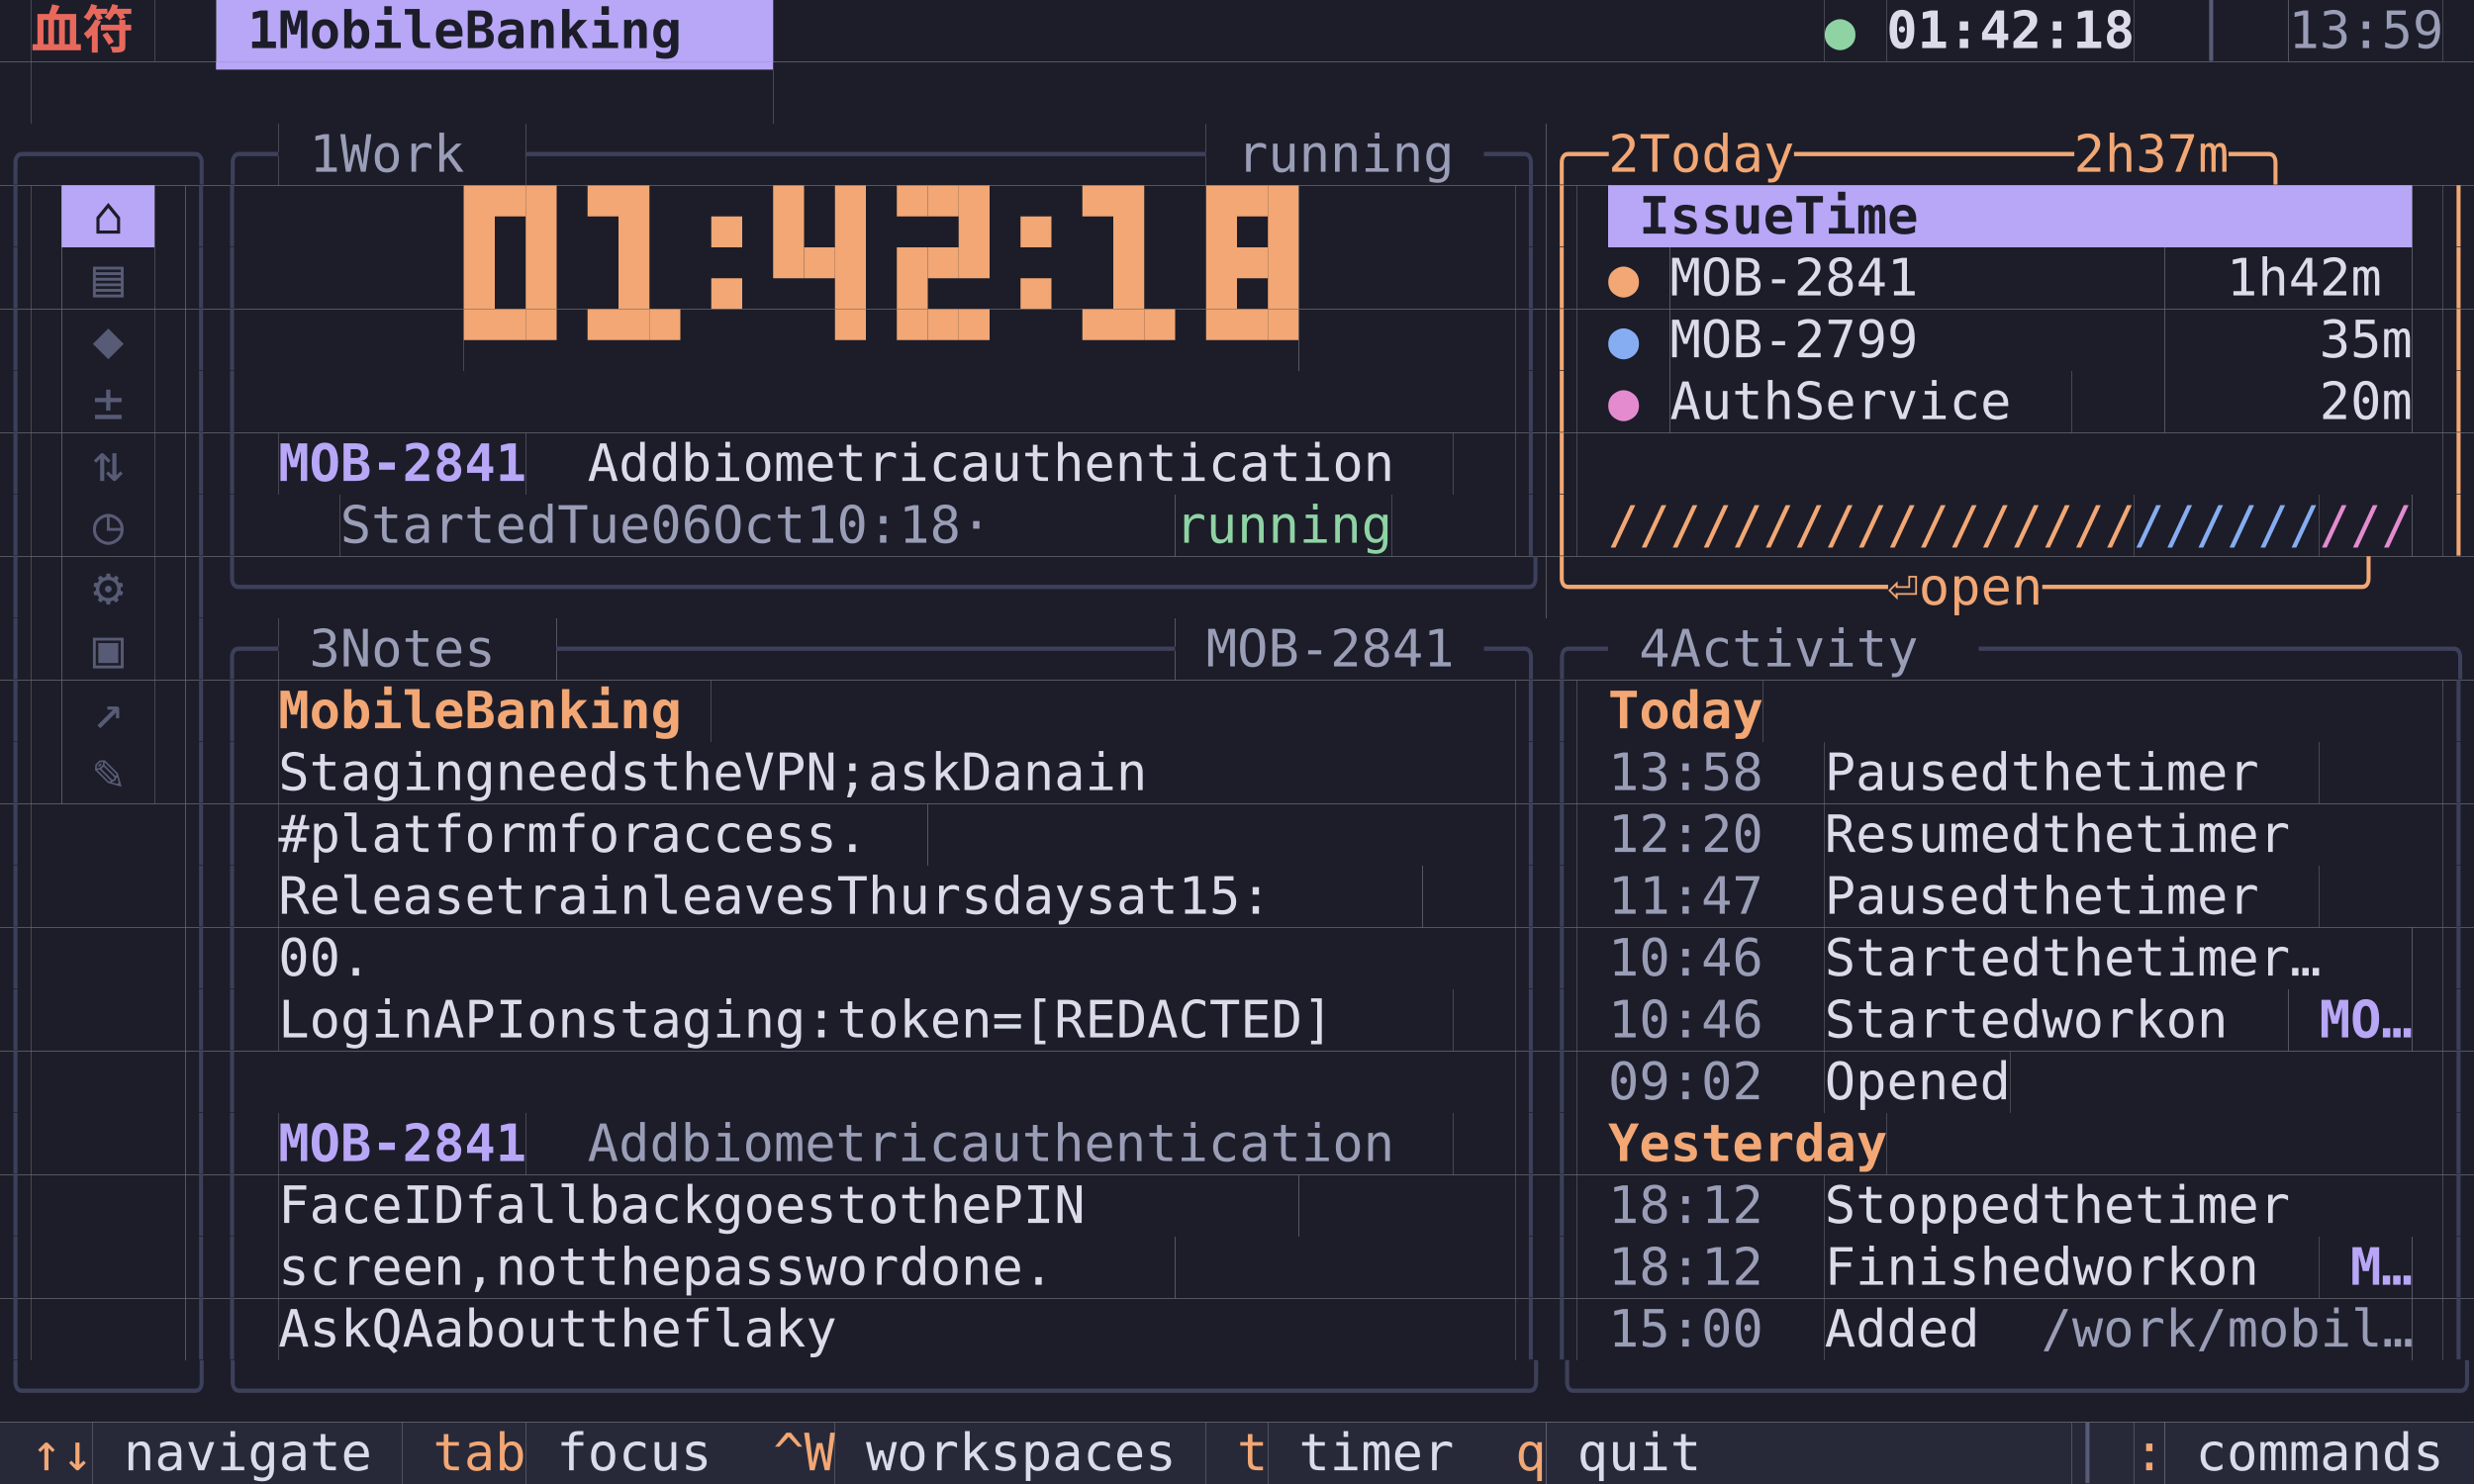
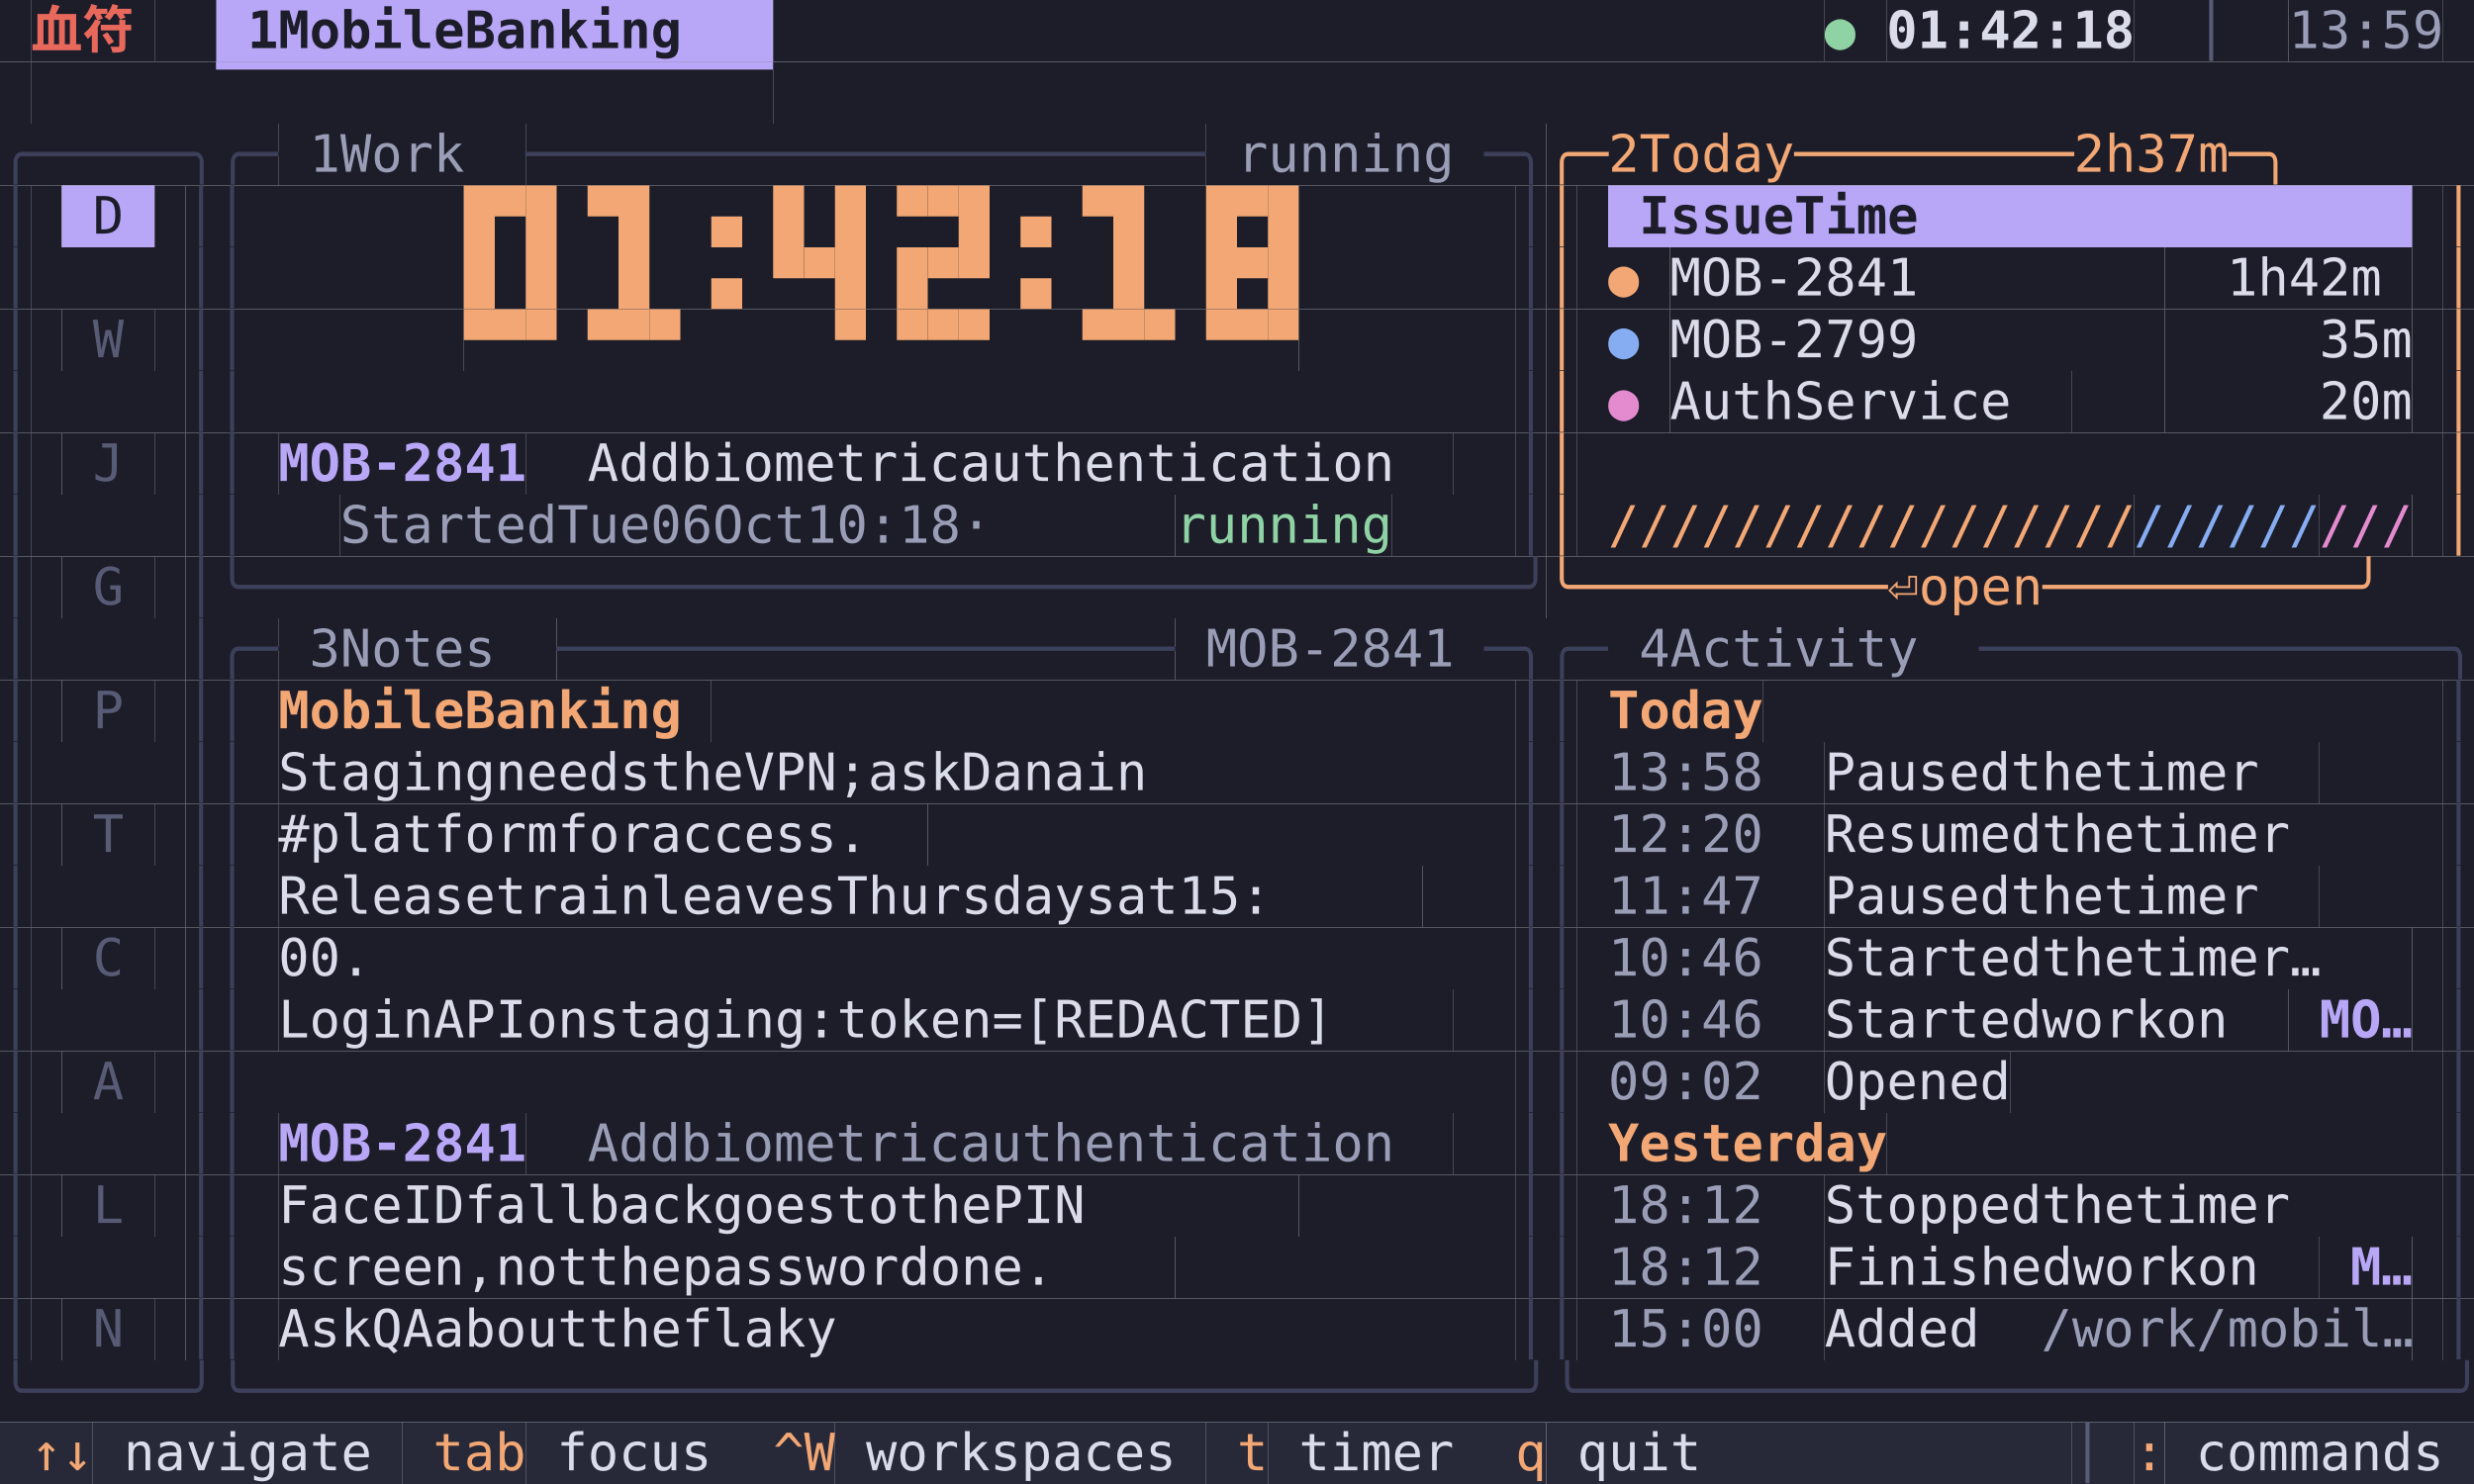
<svg xmlns="http://www.w3.org/2000/svg" width="720" height="432" viewBox="0 0 720 432" font-family="Menlo, 'DejaVu Sans Mono', 'Hiragino Sans GB', 'Noto Sans CJK SC', 'PingFang SC', monospace" font-size="15">
  <rect x="0" y="0" width="9" height="18" fill="#1c1d29" />
  <rect x="9" y="0" width="36" height="18" fill="#1c1d29" />
  <text x="9 27" y="14" fill="#e8685c" font-weight="bold">血符</text>
  <rect x="45" y="0" width="18" height="18" fill="#1c1d29" />
  <rect x="63" y="0" width="162" height="18" fill="#b8a6f6" />
  <text x="72 90 99 108 117 126 135 153 162 171 180 189 198 207" y="14" fill="#1c1d29" font-weight="bold">1MobileBanking</text>
  <rect x="225" y="0" width="306" height="18" fill="#1c1d29" />
  <rect x="531" y="0" width="18" height="18" fill="#1c1d29" />
  <text x="531" y="14" fill="#8fd3a4">●</text>
  <rect x="549" y="0" width="72" height="18" fill="#1c1d29" />
  <text x="549 558 567 576 585 594 603 612" y="14" fill="#dadcea" font-weight="bold">01:42:18</text>
  <rect x="621" y="0" width="45" height="18" fill="#1c1d29" />
  <text x="639" y="14" fill="#585b75">│</text>
  <rect x="666" y="0" width="45" height="18" fill="#1c1d29" />
  <text x="666 675 684 693 702" y="14" fill="#9a9db6">13:59</text>
  <rect x="711" y="0" width="9" height="18" fill="#1c1d29" />
  <rect x="0" y="18" width="9" height="18" fill="#1c1d29" />
  <rect x="9" y="18" width="216" height="18" fill="#1c1d29" />
  <text x="63 72 81 90 99 108 117 126 135 144 153 162 171 180 189 198 207 216" y="32" fill="#b8a6f6">▔▔▔▔▔▔▔▔▔▔▔▔▔▔▔▔▔▔</text>
  <rect x="225" y="18" width="495" height="18" fill="#1c1d29" />
  <rect x="0" y="36" width="81" height="18" fill="#1c1d29" />
  <text x="0 9 18 27 36 45 54 63 72" y="50" fill="#3d405a">╭─────╮╭─</text>
  <rect x="81" y="36" width="72" height="18" fill="#1c1d29" />
  <text x="90 108 117 126 135" y="50" fill="#9a9db6">1Work</text>
  <rect x="153" y="36" width="198" height="18" fill="#1c1d29" />
  <text x="153 162 171 180 189 198 207 216 225 234 243 252 261 270 279 288 297 306 315 324 333 342" y="50" fill="#3d405a">──────────────────────</text>
  <rect x="351" y="36" width="81" height="18" fill="#1c1d29" />
  <text x="360 369 378 387 396 405 414" y="50" fill="#9a9db6">running</text>
  <rect x="432" y="36" width="18" height="18" fill="#1c1d29" />
  <text x="432 441" y="50" fill="#3d405a">─╮</text>
  <rect x="450" y="36" width="270" height="18" fill="#1c1d29" />
  <text x="450 459 477 495 504 513 522 531 549 558 567 576 585 594 603 612 621 639 648 666 675 684 702 711" y="50" fill="#f2a774">╭─2Today─────────2h37m─╮</text>
  <rect x="0" y="54" width="9" height="18" fill="#1c1d29" />
  <text x="0" y="68" fill="#3d405a">│</text>
  <rect x="9" y="54" width="9" height="18" fill="#1c1d29" />
  <rect x="18" y="54" width="27" height="18" fill="#b8a6f6" />
-   <text x="27" y="68" fill="#1c1d29">⌂</text>
+   <text x="27" y="68" fill="#1c1d29">D</text>
  <rect x="45" y="54" width="9" height="18" fill="#1c1d29" />
  <rect x="54" y="54" width="18" height="18" fill="#1c1d29" />
  <text x="54 63" y="68" fill="#3d405a">││</text>
  <rect x="72" y="54" width="63" height="18" fill="#1c1d29" />
  <rect x="135" y="54" width="243" height="18" fill="#1c1d29" />
  <rect x="135" y="54" width="9" height="18" fill="#f2a774" />
  <rect x="144" y="54" width="9" height="9" fill="#f2a774" />
  <rect x="153" y="54" width="9" height="18" fill="#f2a774" />
  <rect x="171" y="54" width="9" height="9" fill="#f2a774" />
  <rect x="180" y="54" width="9" height="18" fill="#f2a774" />
  <rect x="207" y="63" width="9" height="9" fill="#f2a774" />
  <rect x="225" y="54" width="9" height="18" fill="#f2a774" />
  <rect x="243" y="54" width="9" height="18" fill="#f2a774" />
  <rect x="261" y="54" width="9" height="9" fill="#f2a774" />
  <rect x="270" y="54" width="9" height="9" fill="#f2a774" />
  <rect x="279" y="54" width="9" height="18" fill="#f2a774" />
  <rect x="297" y="63" width="9" height="9" fill="#f2a774" />
  <rect x="315" y="54" width="9" height="9" fill="#f2a774" />
  <rect x="324" y="54" width="9" height="18" fill="#f2a774" />
  <rect x="351" y="54" width="9" height="18" fill="#f2a774" />
  <rect x="360" y="54" width="9" height="9" fill="#f2a774" />
  <rect x="369" y="54" width="9" height="18" fill="#f2a774" />
  <rect x="378" y="54" width="63" height="18" fill="#1c1d29" />
  <rect x="441" y="54" width="9" height="18" fill="#1c1d29" />
  <text x="441" y="68" fill="#3d405a">│</text>
  <rect x="450" y="54" width="9" height="18" fill="#1c1d29" />
  <text x="450" y="68" fill="#f2a774">│</text>
  <rect x="459" y="54" width="9" height="18" fill="#1c1d29" />
  <rect x="468" y="54" width="234" height="18" fill="#b8a6f6" />
  <text x="477 486 495 504 513 657 666 675 684" y="68" fill="#1c1d29" font-weight="bold">IssueTime</text>
  <rect x="702" y="54" width="9" height="18" fill="#1c1d29" />
  <rect x="711" y="54" width="9" height="18" fill="#1c1d29" />
  <text x="711" y="68" fill="#f2a774">│</text>
  <rect x="0" y="72" width="9" height="18" fill="#1c1d29" />
  <text x="0" y="86" fill="#3d405a">│</text>
-   <rect x="9" y="72" width="9" height="18" fill="#1c1d29" />
-   <rect x="18" y="72" width="27" height="18" fill="#1c1d29" />
-   <text x="27" y="86" fill="#585b75">▤</text>
-   <rect x="45" y="72" width="9" height="18" fill="#1c1d29" />
+   <rect x="9" y="72" width="45" height="18" fill="#1c1d29" />
  <rect x="54" y="72" width="18" height="18" fill="#1c1d29" />
  <text x="54 63" y="86" fill="#3d405a">││</text>
  <rect x="72" y="72" width="63" height="18" fill="#1c1d29" />
  <rect x="135" y="72" width="243" height="18" fill="#1c1d29" />
  <rect x="135" y="72" width="9" height="18" fill="#f2a774" />
  <rect x="153" y="72" width="9" height="18" fill="#f2a774" />
  <rect x="180" y="72" width="9" height="18" fill="#f2a774" />
  <rect x="207" y="81" width="9" height="9" fill="#f2a774" />
  <rect x="225" y="72" width="9" height="9" fill="#f2a774" />
  <rect x="234" y="72" width="9" height="9" fill="#f2a774" />
  <rect x="243" y="72" width="9" height="18" fill="#f2a774" />
  <rect x="261" y="72" width="9" height="18" fill="#f2a774" />
  <rect x="270" y="72" width="9" height="9" fill="#f2a774" />
  <rect x="279" y="72" width="9" height="9" fill="#f2a774" />
  <rect x="297" y="81" width="9" height="9" fill="#f2a774" />
  <rect x="324" y="72" width="9" height="18" fill="#f2a774" />
  <rect x="351" y="72" width="9" height="18" fill="#f2a774" />
  <rect x="360" y="72" width="9" height="9" fill="#f2a774" />
  <rect x="369" y="72" width="9" height="18" fill="#f2a774" />
  <rect x="378" y="72" width="63" height="18" fill="#1c1d29" />
  <rect x="441" y="72" width="9" height="18" fill="#1c1d29" />
  <text x="441" y="86" fill="#3d405a">│</text>
  <rect x="450" y="72" width="9" height="18" fill="#1c1d29" />
  <text x="450" y="86" fill="#f2a774">│</text>
  <rect x="459" y="72" width="9" height="18" fill="#1c1d29" />
  <rect x="468" y="72" width="18" height="18" fill="#1c1d29" />
  <text x="468" y="86" fill="#f2a774">●</text>
  <rect x="486" y="72" width="90" height="18" fill="#1c1d29" />
  <text x="486 495 504 513 522 531 540 549" y="86" fill="#dadcea">MOB-2841</text>
  <rect x="576" y="72" width="54" height="18" fill="#1c1d29" />
  <rect x="630" y="72" width="72" height="18" fill="#1c1d29" />
  <text x="648 657 675 684 693" y="86" fill="#dadcea">1h42m</text>
  <rect x="702" y="72" width="9" height="18" fill="#1c1d29" />
  <rect x="711" y="72" width="9" height="18" fill="#1c1d29" />
  <text x="711" y="86" fill="#f2a774">│</text>
  <rect x="0" y="90" width="9" height="18" fill="#1c1d29" />
  <text x="0" y="104" fill="#3d405a">│</text>
  <rect x="9" y="90" width="9" height="18" fill="#1c1d29" />
  <rect x="18" y="90" width="27" height="18" fill="#1c1d29" />
-   <text x="27" y="104" fill="#585b75">◆</text>
+   <text x="27" y="104" fill="#585b75">W</text>
  <rect x="45" y="90" width="9" height="18" fill="#1c1d29" />
  <rect x="54" y="90" width="18" height="18" fill="#1c1d29" />
  <text x="54 63" y="104" fill="#3d405a">││</text>
  <rect x="72" y="90" width="63" height="18" fill="#1c1d29" />
  <rect x="135" y="90" width="243" height="18" fill="#1c1d29" />
  <rect x="135" y="90" width="9" height="9" fill="#f2a774" />
  <rect x="144" y="90" width="9" height="9" fill="#f2a774" />
  <rect x="153" y="90" width="9" height="9" fill="#f2a774" />
  <rect x="171" y="90" width="9" height="9" fill="#f2a774" />
  <rect x="180" y="90" width="9" height="9" fill="#f2a774" />
  <rect x="189" y="90" width="9" height="9" fill="#f2a774" />
  <rect x="243" y="90" width="9" height="9" fill="#f2a774" />
  <rect x="261" y="90" width="9" height="9" fill="#f2a774" />
  <rect x="270" y="90" width="9" height="9" fill="#f2a774" />
  <rect x="279" y="90" width="9" height="9" fill="#f2a774" />
  <rect x="315" y="90" width="9" height="9" fill="#f2a774" />
  <rect x="324" y="90" width="9" height="9" fill="#f2a774" />
  <rect x="333" y="90" width="9" height="9" fill="#f2a774" />
  <rect x="351" y="90" width="9" height="9" fill="#f2a774" />
  <rect x="360" y="90" width="9" height="9" fill="#f2a774" />
  <rect x="369" y="90" width="9" height="9" fill="#f2a774" />
  <rect x="378" y="90" width="63" height="18" fill="#1c1d29" />
  <rect x="441" y="90" width="9" height="18" fill="#1c1d29" />
  <text x="441" y="104" fill="#3d405a">│</text>
  <rect x="450" y="90" width="9" height="18" fill="#1c1d29" />
  <text x="450" y="104" fill="#f2a774">│</text>
  <rect x="459" y="90" width="9" height="18" fill="#1c1d29" />
  <rect x="468" y="90" width="18" height="18" fill="#1c1d29" />
  <text x="468" y="104" fill="#86adf2">●</text>
  <rect x="486" y="90" width="90" height="18" fill="#1c1d29" />
  <text x="486 495 504 513 522 531 540 549" y="104" fill="#dadcea">MOB-2799</text>
  <rect x="576" y="90" width="54" height="18" fill="#1c1d29" />
  <rect x="630" y="90" width="72" height="18" fill="#1c1d29" />
  <text x="675 684 693" y="104" fill="#dadcea">35m</text>
  <rect x="702" y="90" width="9" height="18" fill="#1c1d29" />
  <rect x="711" y="90" width="9" height="18" fill="#1c1d29" />
  <text x="711" y="104" fill="#f2a774">│</text>
  <rect x="0" y="108" width="9" height="18" fill="#1c1d29" />
  <text x="0" y="122" fill="#3d405a">│</text>
-   <rect x="9" y="108" width="9" height="18" fill="#1c1d29" />
-   <rect x="18" y="108" width="27" height="18" fill="#1c1d29" />
-   <text x="27" y="122" fill="#585b75">±</text>
-   <rect x="45" y="108" width="9" height="18" fill="#1c1d29" />
+   <rect x="9" y="108" width="45" height="18" fill="#1c1d29" />
  <rect x="54" y="108" width="18" height="18" fill="#1c1d29" />
  <text x="54 63" y="122" fill="#3d405a">││</text>
  <rect x="72" y="108" width="369" height="18" fill="#1c1d29" />
  <rect x="441" y="108" width="9" height="18" fill="#1c1d29" />
  <text x="441" y="122" fill="#3d405a">│</text>
  <rect x="450" y="108" width="9" height="18" fill="#1c1d29" />
  <text x="450" y="122" fill="#f2a774">│</text>
  <rect x="459" y="108" width="9" height="18" fill="#1c1d29" />
  <rect x="468" y="108" width="18" height="18" fill="#1c1d29" />
  <text x="468" y="122" fill="#e48bd0">●</text>
  <rect x="486" y="108" width="117" height="18" fill="#1c1d29" />
  <text x="486 495 504 513 531 540 549 558 567 576 585" y="122" fill="#dadcea">AuthService</text>
  <rect x="603" y="108" width="27" height="18" fill="#1c1d29" />
  <rect x="630" y="108" width="72" height="18" fill="#1c1d29" />
  <text x="675 684 693" y="122" fill="#dadcea">20m</text>
  <rect x="702" y="108" width="9" height="18" fill="#1c1d29" />
  <rect x="711" y="108" width="9" height="18" fill="#1c1d29" />
  <text x="711" y="122" fill="#f2a774">│</text>
  <rect x="0" y="126" width="9" height="18" fill="#1c1d29" />
  <text x="0" y="140" fill="#3d405a">│</text>
  <rect x="9" y="126" width="9" height="18" fill="#1c1d29" />
  <rect x="18" y="126" width="27" height="18" fill="#1c1d29" />
-   <text x="27" y="140" fill="#585b75">⇅</text>
+   <text x="27" y="140" fill="#585b75">J</text>
  <rect x="45" y="126" width="9" height="18" fill="#1c1d29" />
  <rect x="54" y="126" width="18" height="18" fill="#1c1d29" />
  <text x="54 63" y="140" fill="#3d405a">││</text>
  <rect x="72" y="126" width="9" height="18" fill="#1c1d29" />
  <rect x="81" y="126" width="72" height="18" fill="#1c1d29" />
  <text x="81 90 99 108 117 126 135 144" y="140" fill="#b8a6f6" font-weight="bold">MOB-2841</text>
  <rect x="153" y="126" width="270" height="18" fill="#1c1d29" />
  <text x="171 180 189 207 216 225 234 243 252 261 270 279 297 306 315 324 333 342 351 360 369 378 387 396 405 414" y="140" fill="#dadcea">Addbiometricauthentication</text>
  <rect x="423" y="126" width="18" height="18" fill="#1c1d29" />
  <rect x="441" y="126" width="9" height="18" fill="#1c1d29" />
  <text x="441" y="140" fill="#3d405a">│</text>
  <rect x="450" y="126" width="9" height="18" fill="#1c1d29" />
  <text x="450" y="140" fill="#f2a774">│</text>
  <rect x="459" y="126" width="252" height="18" fill="#1c1d29" />
  <rect x="711" y="126" width="9" height="18" fill="#1c1d29" />
  <text x="711" y="140" fill="#f2a774">│</text>
  <rect x="0" y="144" width="9" height="18" fill="#1c1d29" />
  <text x="0" y="158" fill="#3d405a">│</text>
-   <rect x="9" y="144" width="9" height="18" fill="#1c1d29" />
-   <rect x="18" y="144" width="27" height="18" fill="#1c1d29" />
-   <text x="27" y="158" fill="#585b75">◷</text>
-   <rect x="45" y="144" width="9" height="18" fill="#1c1d29" />
+   <rect x="9" y="144" width="45" height="18" fill="#1c1d29" />
  <rect x="54" y="144" width="18" height="18" fill="#1c1d29" />
  <text x="54 63" y="158" fill="#3d405a">││</text>
  <rect x="72" y="144" width="27" height="18" fill="#1c1d29" />
  <rect x="99" y="144" width="243" height="18" fill="#1c1d29" />
  <text x="99 108 117 126 135 144 153 171 180 189 207 216 234 243 252 270 279 288 297 306 324" y="158" fill="#9a9db6">StartedTue06Oct10:18·</text>
  <rect x="342" y="144" width="63" height="18" fill="#1c1d29" />
  <text x="342 351 360 369 378 387 396" y="158" fill="#8fd3a4">running</text>
  <rect x="405" y="144" width="36" height="18" fill="#1c1d29" />
  <rect x="441" y="144" width="9" height="18" fill="#1c1d29" />
  <text x="441" y="158" fill="#3d405a">│</text>
  <rect x="450" y="144" width="9" height="18" fill="#1c1d29" />
  <text x="450" y="158" fill="#f2a774">│</text>
  <rect x="459" y="144" width="9" height="18" fill="#1c1d29" />
  <rect x="468" y="144" width="153" height="18" fill="#1c1d29" />
  <text x="468 477 486 495 504 513 522 531 540 549 558 567 576 585 594 603 612" y="158" fill="#f2a774">/////////////////</text>
  <rect x="621" y="144" width="54" height="18" fill="#1c1d29" />
  <text x="621 630 639 648 657 666" y="158" fill="#86adf2">//////</text>
  <rect x="675" y="144" width="27" height="18" fill="#1c1d29" />
  <text x="675 684 693" y="158" fill="#e48bd0">///</text>
  <rect x="702" y="144" width="9" height="18" fill="#1c1d29" />
  <rect x="711" y="144" width="9" height="18" fill="#1c1d29" />
  <text x="711" y="158" fill="#f2a774">│</text>
  <rect x="0" y="162" width="9" height="18" fill="#1c1d29" />
  <text x="0" y="176" fill="#3d405a">│</text>
  <rect x="9" y="162" width="9" height="18" fill="#1c1d29" />
  <rect x="18" y="162" width="27" height="18" fill="#1c1d29" />
-   <text x="27" y="176" fill="#585b75">⚙</text>
+   <text x="27" y="176" fill="#585b75">G</text>
  <rect x="45" y="162" width="9" height="18" fill="#1c1d29" />
  <rect x="54" y="162" width="396" height="18" fill="#1c1d29" />
  <text x="54 63 72 81 90 99 108 117 126 135 144 153 162 171 180 189 198 207 216 225 234 243 252 261 270 279 288 297 306 315 324 333 342 351 360 369 378 387 396 405 414 423 432 441" y="176" fill="#3d405a">│╰─────────────────────────────────────────╯</text>
  <rect x="450" y="162" width="270" height="18" fill="#1c1d29" />
  <text x="450 459 468 477 486 495 504 513 522 531 540 558 576 585 594 603 621 630 639 648 657 666 675 684 693 702 711" y="176" fill="#f2a774">╰──────────⏎open──────────╯</text>
  <rect x="0" y="180" width="9" height="18" fill="#1c1d29" />
  <text x="0" y="194" fill="#3d405a">│</text>
-   <rect x="9" y="180" width="9" height="18" fill="#1c1d29" />
-   <rect x="18" y="180" width="27" height="18" fill="#1c1d29" />
-   <text x="27" y="194" fill="#585b75">▣</text>
-   <rect x="45" y="180" width="9" height="18" fill="#1c1d29" />
+   <rect x="9" y="180" width="45" height="18" fill="#1c1d29" />
  <rect x="54" y="180" width="27" height="18" fill="#1c1d29" />
  <text x="54 63 72" y="194" fill="#3d405a">│╭─</text>
  <rect x="81" y="180" width="81" height="18" fill="#1c1d29" />
  <text x="90 108 117 126 135 144" y="194" fill="#9a9db6">3Notes</text>
  <rect x="162" y="180" width="180" height="18" fill="#1c1d29" />
  <text x="162 171 180 189 198 207 216 225 234 243 252 261 270 279 288 297 306 315 324 333" y="194" fill="#3d405a">────────────────────</text>
  <rect x="342" y="180" width="90" height="18" fill="#1c1d29" />
  <text x="351 360 369 378 387 396 405 414" y="194" fill="#9a9db6">MOB-2841</text>
  <rect x="432" y="180" width="36" height="18" fill="#1c1d29" />
  <text x="432 441 450 459" y="194" fill="#3d405a">─╮╭─</text>
  <rect x="468" y="180" width="108" height="18" fill="#1c1d29" />
  <text x="477 495 504 513 522 531 540 549 558" y="194" fill="#9a9db6">4Activity</text>
  <rect x="576" y="180" width="144" height="18" fill="#1c1d29" />
  <text x="576 585 594 603 612 621 630 639 648 657 666 675 684 693 702 711" y="194" fill="#3d405a">───────────────╮</text>
  <rect x="0" y="198" width="9" height="18" fill="#1c1d29" />
  <text x="0" y="212" fill="#3d405a">│</text>
  <rect x="9" y="198" width="9" height="18" fill="#1c1d29" />
  <rect x="18" y="198" width="27" height="18" fill="#1c1d29" />
-   <text x="27" y="212" fill="#585b75">↗</text>
+   <text x="27" y="212" fill="#585b75">P</text>
  <rect x="45" y="198" width="9" height="18" fill="#1c1d29" />
  <rect x="54" y="198" width="18" height="18" fill="#1c1d29" />
  <text x="54 63" y="212" fill="#3d405a">││</text>
  <rect x="72" y="198" width="9" height="18" fill="#1c1d29" />
  <rect x="81" y="198" width="126" height="18" fill="#1c1d29" />
  <text x="81 90 99 108 117 126 144 153 162 171 180 189 198" y="212" fill="#f2a774" font-weight="bold">MobileBanking</text>
  <rect x="207" y="198" width="234" height="18" fill="#1c1d29" />
  <rect x="441" y="198" width="18" height="18" fill="#1c1d29" />
  <text x="441 450" y="212" fill="#3d405a">││</text>
  <rect x="459" y="198" width="9" height="18" fill="#1c1d29" />
  <rect x="468" y="198" width="45" height="18" fill="#1c1d29" />
  <text x="468 477 486 495 504" y="212" fill="#f2a774" font-weight="bold">Today</text>
  <rect x="513" y="198" width="198" height="18" fill="#1c1d29" />
  <rect x="711" y="198" width="9" height="18" fill="#1c1d29" />
  <text x="711" y="212" fill="#3d405a">│</text>
  <rect x="0" y="216" width="9" height="18" fill="#1c1d29" />
  <text x="0" y="230" fill="#3d405a">│</text>
-   <rect x="9" y="216" width="9" height="18" fill="#1c1d29" />
-   <rect x="18" y="216" width="27" height="18" fill="#1c1d29" />
-   <text x="27" y="230" fill="#585b75">✎</text>
-   <rect x="45" y="216" width="9" height="18" fill="#1c1d29" />
+   <rect x="9" y="216" width="45" height="18" fill="#1c1d29" />
  <rect x="54" y="216" width="18" height="18" fill="#1c1d29" />
  <text x="54 63" y="230" fill="#3d405a">││</text>
  <rect x="72" y="216" width="9" height="18" fill="#1c1d29" />
  <rect x="81" y="216" width="315" height="18" fill="#1c1d29" />
  <text x="81 90 99 108 117 126 135 153 162 171 180 189 207 216 225 243 252 261 270 288 297 306 324 333 342 351 369 378" y="230" fill="#dadcea">StagingneedstheVPN;askDanain</text>
  <rect x="396" y="216" width="45" height="18" fill="#1c1d29" />
  <rect x="441" y="216" width="18" height="18" fill="#1c1d29" />
  <text x="441 450" y="230" fill="#3d405a">││</text>
  <rect x="459" y="216" width="9" height="18" fill="#1c1d29" />
  <rect x="468" y="216" width="63" height="18" fill="#1c1d29" />
  <text x="468 477 486 495 504" y="230" fill="#9a9db6">13:58</text>
  <rect x="531" y="216" width="144" height="18" fill="#1c1d29" />
  <text x="531 540 549 558 567 576 594 603 612 630 639 648 657 666" y="230" fill="#dadcea">Pausedthetimer</text>
  <rect x="675" y="216" width="36" height="18" fill="#1c1d29" />
  <rect x="711" y="216" width="9" height="18" fill="#1c1d29" />
  <text x="711" y="230" fill="#3d405a">│</text>
  <rect x="0" y="234" width="9" height="18" fill="#1c1d29" />
  <text x="0" y="248" fill="#3d405a">│</text>
-   <rect x="9" y="234" width="45" height="18" fill="#1c1d29" />
+   <rect x="9" y="234" width="9" height="18" fill="#1c1d29" />
+   <rect x="18" y="234" width="27" height="18" fill="#1c1d29" />
+   <text x="27" y="248" fill="#585b75">T</text>
+   <rect x="45" y="234" width="9" height="18" fill="#1c1d29" />
  <rect x="54" y="234" width="18" height="18" fill="#1c1d29" />
  <text x="54 63" y="248" fill="#3d405a">││</text>
  <rect x="72" y="234" width="9" height="18" fill="#1c1d29" />
  <rect x="81" y="234" width="189" height="18" fill="#1c1d29" />
  <text x="81 90 99 108 117 126 135 144 153 171 180 189 207 216 225 234 243 252 261" y="248" fill="#dadcea">#platformforaccess.</text>
  <rect x="270" y="234" width="171" height="18" fill="#1c1d29" />
  <rect x="441" y="234" width="18" height="18" fill="#1c1d29" />
  <text x="441 450" y="248" fill="#3d405a">││</text>
  <rect x="459" y="234" width="9" height="18" fill="#1c1d29" />
  <rect x="468" y="234" width="63" height="18" fill="#1c1d29" />
  <text x="468 477 486 495 504" y="248" fill="#9a9db6">12:20</text>
  <rect x="531" y="234" width="153" height="18" fill="#1c1d29" />
  <text x="531 540 549 558 567 576 585 603 612 621 639 648 657 666 675" y="248" fill="#dadcea">Resumedthetimer</text>
  <rect x="684" y="234" width="27" height="18" fill="#1c1d29" />
  <rect x="711" y="234" width="9" height="18" fill="#1c1d29" />
  <text x="711" y="248" fill="#3d405a">│</text>
  <rect x="0" y="252" width="9" height="18" fill="#1c1d29" />
  <text x="0" y="266" fill="#3d405a">│</text>
  <rect x="9" y="252" width="45" height="18" fill="#1c1d29" />
  <rect x="54" y="252" width="18" height="18" fill="#1c1d29" />
  <text x="54 63" y="266" fill="#3d405a">││</text>
  <rect x="72" y="252" width="9" height="18" fill="#1c1d29" />
  <rect x="81" y="252" width="333" height="18" fill="#1c1d29" />
  <text x="81 90 99 108 117 126 135 153 162 171 180 189 207 216 225 234 243 252 270 279 288 297 306 315 324 333 342 360 369 387 396 405" y="266" fill="#dadcea">ReleasetrainleavesThursdaysat15:</text>
  <rect x="414" y="252" width="27" height="18" fill="#1c1d29" />
  <rect x="441" y="252" width="18" height="18" fill="#1c1d29" />
  <text x="441 450" y="266" fill="#3d405a">││</text>
  <rect x="459" y="252" width="9" height="18" fill="#1c1d29" />
  <rect x="468" y="252" width="63" height="18" fill="#1c1d29" />
  <text x="468 477 486 495 504" y="266" fill="#9a9db6">11:47</text>
  <rect x="531" y="252" width="144" height="18" fill="#1c1d29" />
  <text x="531 540 549 558 567 576 594 603 612 630 639 648 657 666" y="266" fill="#dadcea">Pausedthetimer</text>
  <rect x="675" y="252" width="36" height="18" fill="#1c1d29" />
  <rect x="711" y="252" width="9" height="18" fill="#1c1d29" />
  <text x="711" y="266" fill="#3d405a">│</text>
  <rect x="0" y="270" width="9" height="18" fill="#1c1d29" />
  <text x="0" y="284" fill="#3d405a">│</text>
-   <rect x="9" y="270" width="45" height="18" fill="#1c1d29" />
+   <rect x="9" y="270" width="9" height="18" fill="#1c1d29" />
+   <rect x="18" y="270" width="27" height="18" fill="#1c1d29" />
+   <text x="27" y="284" fill="#585b75">C</text>
+   <rect x="45" y="270" width="9" height="18" fill="#1c1d29" />
  <rect x="54" y="270" width="18" height="18" fill="#1c1d29" />
  <text x="54 63" y="284" fill="#3d405a">││</text>
  <rect x="72" y="270" width="9" height="18" fill="#1c1d29" />
  <rect x="81" y="270" width="27" height="18" fill="#1c1d29" />
  <text x="81 90 99" y="284" fill="#dadcea">00.</text>
  <rect x="108" y="270" width="333" height="18" fill="#1c1d29" />
  <rect x="441" y="270" width="18" height="18" fill="#1c1d29" />
  <text x="441 450" y="284" fill="#3d405a">││</text>
  <rect x="459" y="270" width="9" height="18" fill="#1c1d29" />
  <rect x="468" y="270" width="63" height="18" fill="#1c1d29" />
  <text x="468 477 486 495 504" y="284" fill="#9a9db6">10:46</text>
  <rect x="531" y="270" width="171" height="18" fill="#1c1d29" />
  <text x="531 540 549 558 567 576 585 603 612 621 639 648 657 666 675 693" y="284" fill="#dadcea">Startedthetimer…</text>
  <rect x="702" y="270" width="9" height="18" fill="#1c1d29" />
  <rect x="711" y="270" width="9" height="18" fill="#1c1d29" />
  <text x="711" y="284" fill="#3d405a">│</text>
  <rect x="0" y="288" width="9" height="18" fill="#1c1d29" />
  <text x="0" y="302" fill="#3d405a">│</text>
  <rect x="9" y="288" width="45" height="18" fill="#1c1d29" />
  <rect x="54" y="288" width="18" height="18" fill="#1c1d29" />
  <text x="54 63" y="302" fill="#3d405a">││</text>
  <rect x="72" y="288" width="9" height="18" fill="#1c1d29" />
  <rect x="81" y="288" width="342" height="18" fill="#1c1d29" />
  <text x="81 90 99 108 117 135 144 153 171 180 198 207 216 225 234 243 252 261 279 288 297 306 315 324 333 342 351 360 369 378 387 396 405 414" y="302" fill="#dadcea">LoginAPIonstaging:token=[REDACTED]</text>
  <rect x="423" y="288" width="18" height="18" fill="#1c1d29" />
  <rect x="441" y="288" width="18" height="18" fill="#1c1d29" />
  <text x="441 450" y="302" fill="#3d405a">││</text>
  <rect x="459" y="288" width="9" height="18" fill="#1c1d29" />
  <rect x="468" y="288" width="63" height="18" fill="#1c1d29" />
  <text x="468 477 486 495 504" y="302" fill="#9a9db6">10:46</text>
  <rect x="531" y="288" width="135" height="18" fill="#1c1d29" />
  <text x="531 540 549 558 567 576 585 603 612 621 630 648 657" y="302" fill="#dadcea">Startedworkon</text>
  <rect x="666" y="288" width="36" height="18" fill="#1c1d29" />
  <text x="675 684 693" y="302" fill="#b8a6f6" font-weight="bold">MO…</text>
  <rect x="702" y="288" width="9" height="18" fill="#1c1d29" />
  <rect x="711" y="288" width="9" height="18" fill="#1c1d29" />
  <text x="711" y="302" fill="#3d405a">│</text>
  <rect x="0" y="306" width="9" height="18" fill="#1c1d29" />
  <text x="0" y="320" fill="#3d405a">│</text>
-   <rect x="9" y="306" width="45" height="18" fill="#1c1d29" />
+   <rect x="9" y="306" width="9" height="18" fill="#1c1d29" />
+   <rect x="18" y="306" width="27" height="18" fill="#1c1d29" />
+   <text x="27" y="320" fill="#585b75">A</text>
+   <rect x="45" y="306" width="9" height="18" fill="#1c1d29" />
  <rect x="54" y="306" width="18" height="18" fill="#1c1d29" />
  <text x="54 63" y="320" fill="#3d405a">││</text>
  <rect x="72" y="306" width="369" height="18" fill="#1c1d29" />
  <rect x="441" y="306" width="18" height="18" fill="#1c1d29" />
  <text x="441 450" y="320" fill="#3d405a">││</text>
  <rect x="459" y="306" width="9" height="18" fill="#1c1d29" />
  <rect x="468" y="306" width="63" height="18" fill="#1c1d29" />
  <text x="468 477 486 495 504" y="320" fill="#9a9db6">09:02</text>
  <rect x="531" y="306" width="54" height="18" fill="#1c1d29" />
  <text x="531 540 549 558 567 576" y="320" fill="#dadcea">Opened</text>
  <rect x="585" y="306" width="126" height="18" fill="#1c1d29" />
  <rect x="711" y="306" width="9" height="18" fill="#1c1d29" />
  <text x="711" y="320" fill="#3d405a">│</text>
  <rect x="0" y="324" width="9" height="18" fill="#1c1d29" />
  <text x="0" y="338" fill="#3d405a">│</text>
  <rect x="9" y="324" width="45" height="18" fill="#1c1d29" />
  <rect x="54" y="324" width="18" height="18" fill="#1c1d29" />
  <text x="54 63" y="338" fill="#3d405a">││</text>
  <rect x="72" y="324" width="9" height="18" fill="#1c1d29" />
  <rect x="81" y="324" width="72" height="18" fill="#1c1d29" />
  <text x="81 90 99 108 117 126 135 144" y="338" fill="#b8a6f6" font-weight="bold">MOB-2841</text>
  <rect x="153" y="324" width="270" height="18" fill="#1c1d29" />
  <text x="171 180 189 207 216 225 234 243 252 261 270 279 297 306 315 324 333 342 351 360 369 378 387 396 405 414" y="338" fill="#9a9db6">Addbiometricauthentication</text>
  <rect x="423" y="324" width="18" height="18" fill="#1c1d29" />
  <rect x="441" y="324" width="18" height="18" fill="#1c1d29" />
  <text x="441 450" y="338" fill="#3d405a">││</text>
  <rect x="459" y="324" width="9" height="18" fill="#1c1d29" />
  <rect x="468" y="324" width="81" height="18" fill="#1c1d29" />
  <text x="468 477 486 495 504 513 522 531 540" y="338" fill="#f2a774" font-weight="bold">Yesterday</text>
  <rect x="549" y="324" width="162" height="18" fill="#1c1d29" />
  <rect x="711" y="324" width="9" height="18" fill="#1c1d29" />
  <text x="711" y="338" fill="#3d405a">│</text>
  <rect x="0" y="342" width="9" height="18" fill="#1c1d29" />
  <text x="0" y="356" fill="#3d405a">│</text>
-   <rect x="9" y="342" width="45" height="18" fill="#1c1d29" />
+   <rect x="9" y="342" width="9" height="18" fill="#1c1d29" />
+   <rect x="18" y="342" width="27" height="18" fill="#1c1d29" />
+   <text x="27" y="356" fill="#585b75">L</text>
+   <rect x="45" y="342" width="9" height="18" fill="#1c1d29" />
  <rect x="54" y="342" width="18" height="18" fill="#1c1d29" />
  <text x="54 63" y="356" fill="#3d405a">││</text>
  <rect x="72" y="342" width="9" height="18" fill="#1c1d29" />
  <rect x="81" y="342" width="297" height="18" fill="#1c1d29" />
  <text x="81 90 99 108 126 135 153 162 171 180 189 198 207 216 234 243 252 261 279 288 306 315 324 342 351 360" y="356" fill="#dadcea">FaceIDfallbackgoestothePIN</text>
  <rect x="378" y="342" width="63" height="18" fill="#1c1d29" />
  <rect x="441" y="342" width="18" height="18" fill="#1c1d29" />
  <text x="441 450" y="356" fill="#3d405a">││</text>
  <rect x="459" y="342" width="9" height="18" fill="#1c1d29" />
  <rect x="468" y="342" width="63" height="18" fill="#1c1d29" />
  <text x="468 477 486 495 504" y="356" fill="#9a9db6">18:12</text>
  <rect x="531" y="342" width="153" height="18" fill="#1c1d29" />
  <text x="531 540 549 558 567 576 585 603 612 621 639 648 657 666 675" y="356" fill="#dadcea">Stoppedthetimer</text>
  <rect x="684" y="342" width="27" height="18" fill="#1c1d29" />
  <rect x="711" y="342" width="9" height="18" fill="#1c1d29" />
  <text x="711" y="356" fill="#3d405a">│</text>
  <rect x="0" y="360" width="9" height="18" fill="#1c1d29" />
  <text x="0" y="374" fill="#3d405a">│</text>
  <rect x="9" y="360" width="45" height="18" fill="#1c1d29" />
  <rect x="54" y="360" width="18" height="18" fill="#1c1d29" />
  <text x="54 63" y="374" fill="#3d405a">││</text>
  <rect x="72" y="360" width="9" height="18" fill="#1c1d29" />
  <rect x="81" y="360" width="261" height="18" fill="#1c1d29" />
  <text x="81 90 99 108 117 126 135 153 162 171 189 198 207 225 234 243 252 261 270 279 288 306 315 324 333" y="374" fill="#dadcea">screen,notthepasswordone.</text>
  <rect x="342" y="360" width="99" height="18" fill="#1c1d29" />
  <rect x="441" y="360" width="18" height="18" fill="#1c1d29" />
  <text x="441 450" y="374" fill="#3d405a">││</text>
  <rect x="459" y="360" width="9" height="18" fill="#1c1d29" />
  <rect x="468" y="360" width="63" height="18" fill="#1c1d29" />
  <text x="468 477 486 495 504" y="374" fill="#9a9db6">18:12</text>
  <rect x="531" y="360" width="144" height="18" fill="#1c1d29" />
  <text x="531 540 549 558 567 576 585 594 612 621 630 639 657 666" y="374" fill="#dadcea">Finishedworkon</text>
  <rect x="675" y="360" width="27" height="18" fill="#1c1d29" />
  <text x="684 693" y="374" fill="#b8a6f6" font-weight="bold">M…</text>
  <rect x="702" y="360" width="9" height="18" fill="#1c1d29" />
  <rect x="711" y="360" width="9" height="18" fill="#1c1d29" />
  <text x="711" y="374" fill="#3d405a">│</text>
  <rect x="0" y="378" width="9" height="18" fill="#1c1d29" />
  <text x="0" y="392" fill="#3d405a">│</text>
-   <rect x="9" y="378" width="45" height="18" fill="#1c1d29" />
+   <rect x="9" y="378" width="9" height="18" fill="#1c1d29" />
+   <rect x="18" y="378" width="27" height="18" fill="#1c1d29" />
+   <text x="27" y="392" fill="#585b75">N</text>
+   <rect x="45" y="378" width="9" height="18" fill="#1c1d29" />
  <rect x="54" y="378" width="18" height="18" fill="#1c1d29" />
  <text x="54 63" y="392" fill="#3d405a">││</text>
  <rect x="72" y="378" width="9" height="18" fill="#1c1d29" />
  <rect x="81" y="378" width="207" height="18" fill="#1c1d29" />
  <text x="81 90 99 117 126 144 153 162 171 180 198 207 216 234 243 252 261 270" y="392" fill="#dadcea">AskQAabouttheflaky</text>
  <rect x="288" y="378" width="153" height="18" fill="#1c1d29" />
  <rect x="441" y="378" width="18" height="18" fill="#1c1d29" />
  <text x="441 450" y="392" fill="#3d405a">││</text>
  <rect x="459" y="378" width="9" height="18" fill="#1c1d29" />
  <rect x="468" y="378" width="63" height="18" fill="#1c1d29" />
  <text x="468 477 486 495 504" y="392" fill="#9a9db6">15:00</text>
  <rect x="531" y="378" width="45" height="18" fill="#1c1d29" />
  <text x="531 540 549 558 567" y="392" fill="#dadcea">Added</text>
  <rect x="576" y="378" width="126" height="18" fill="#1c1d29" />
  <text x="594 603 612 621 630 639 648 657 666 675 684 693" y="392" fill="#9a9db6">/work/mobil…</text>
  <rect x="702" y="378" width="9" height="18" fill="#1c1d29" />
  <rect x="711" y="378" width="9" height="18" fill="#1c1d29" />
  <text x="711" y="392" fill="#3d405a">│</text>
  <rect x="0" y="396" width="720" height="18" fill="#1c1d29" />
  <text x="0 9 18 27 36 45 54 63 72 81 90 99 108 117 126 135 144 153 162 171 180 189 198 207 216 225 234 243 252 261 270 279 288 297 306 315 324 333 342 351 360 369 378 387 396 405 414 423 432 441 450 459 468 477 486 495 504 513 522 531 540 549 558 567 576 585 594 603 612 621 630 639 648 657 666 675 684 693 702 711" y="410" fill="#3d405a">╰─────╯╰─────────────────────────────────────────╯╰────────────────────────────╯</text>
  <rect x="0" y="414" width="27" height="18" fill="#272939" />
  <text x="9 18" y="428" fill="#f2a774">↑↓</text>
  <rect x="27" y="414" width="90" height="18" fill="#272939" />
  <text x="36 45 54 63 72 81 90 99" y="428" fill="#dadcea">navigate</text>
  <rect x="117" y="414" width="36" height="18" fill="#272939" />
  <text x="126 135 144" y="428" fill="#f2a774">tab</text>
  <rect x="153" y="414" width="63" height="18" fill="#272939" />
  <text x="162 171 180 189 198" y="428" fill="#dadcea">focus</text>
  <rect x="216" y="414" width="27" height="18" fill="#272939" />
  <text x="225 234" y="428" fill="#f2a774">^W</text>
  <rect x="243" y="414" width="108" height="18" fill="#272939" />
  <text x="252 261 270 279 288 297 306 315 324 333" y="428" fill="#dadcea">workspaces</text>
  <rect x="351" y="414" width="18" height="18" fill="#272939" />
  <text x="360" y="428" fill="#f2a774">t</text>
  <rect x="369" y="414" width="63" height="18" fill="#272939" />
  <text x="378 387 396 405 414" y="428" fill="#dadcea">timer</text>
  <rect x="432" y="414" width="18" height="18" fill="#272939" />
  <text x="441" y="428" fill="#f2a774">q</text>
  <rect x="450" y="414" width="54" height="18" fill="#272939" />
  <text x="459 468 477 486" y="428" fill="#dadcea">quit</text>
  <rect x="504" y="414" width="99" height="18" fill="#272939" />
  <rect x="603" y="414" width="18" height="18" fill="#272939" />
  <text x="603" y="428" fill="#585b75">│</text>
  <rect x="621" y="414" width="9" height="18" fill="#272939" />
  <text x="621" y="428" fill="#f2a774">:</text>
  <rect x="630" y="414" width="90" height="18" fill="#272939" />
  <text x="639 648 657 666 675 684 693 702" y="428" fill="#dadcea">commands</text>
</svg>
